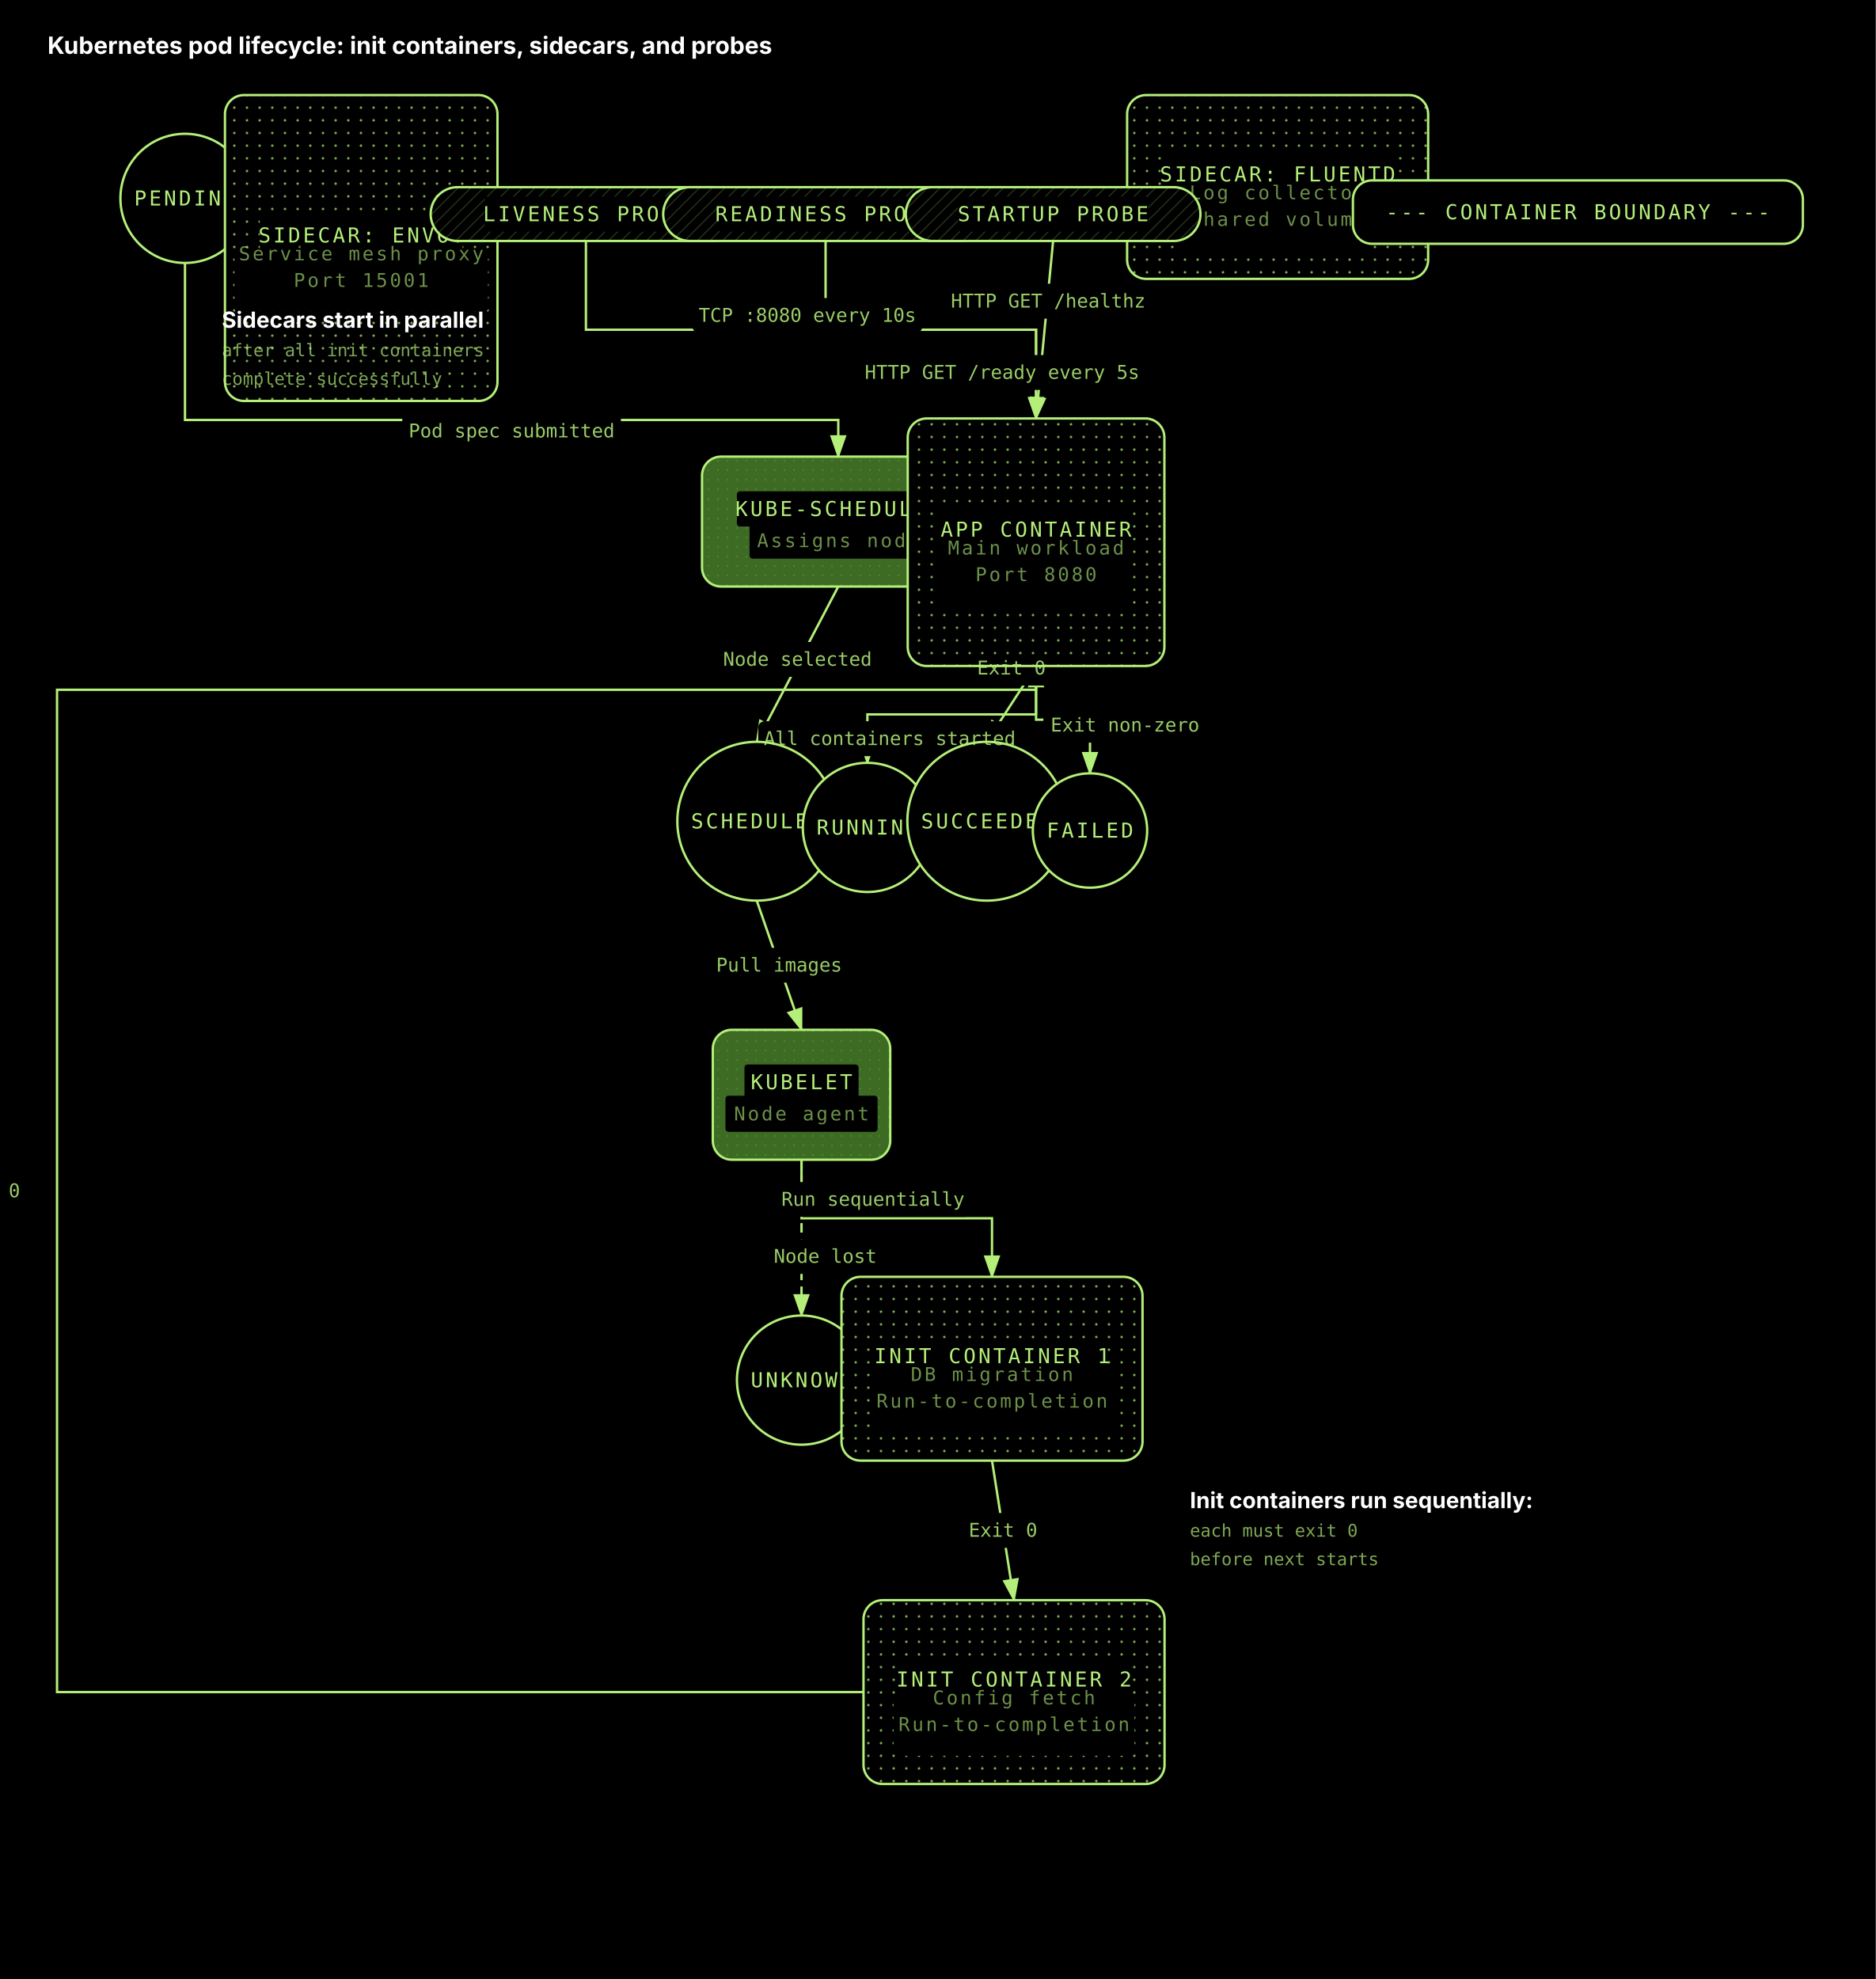
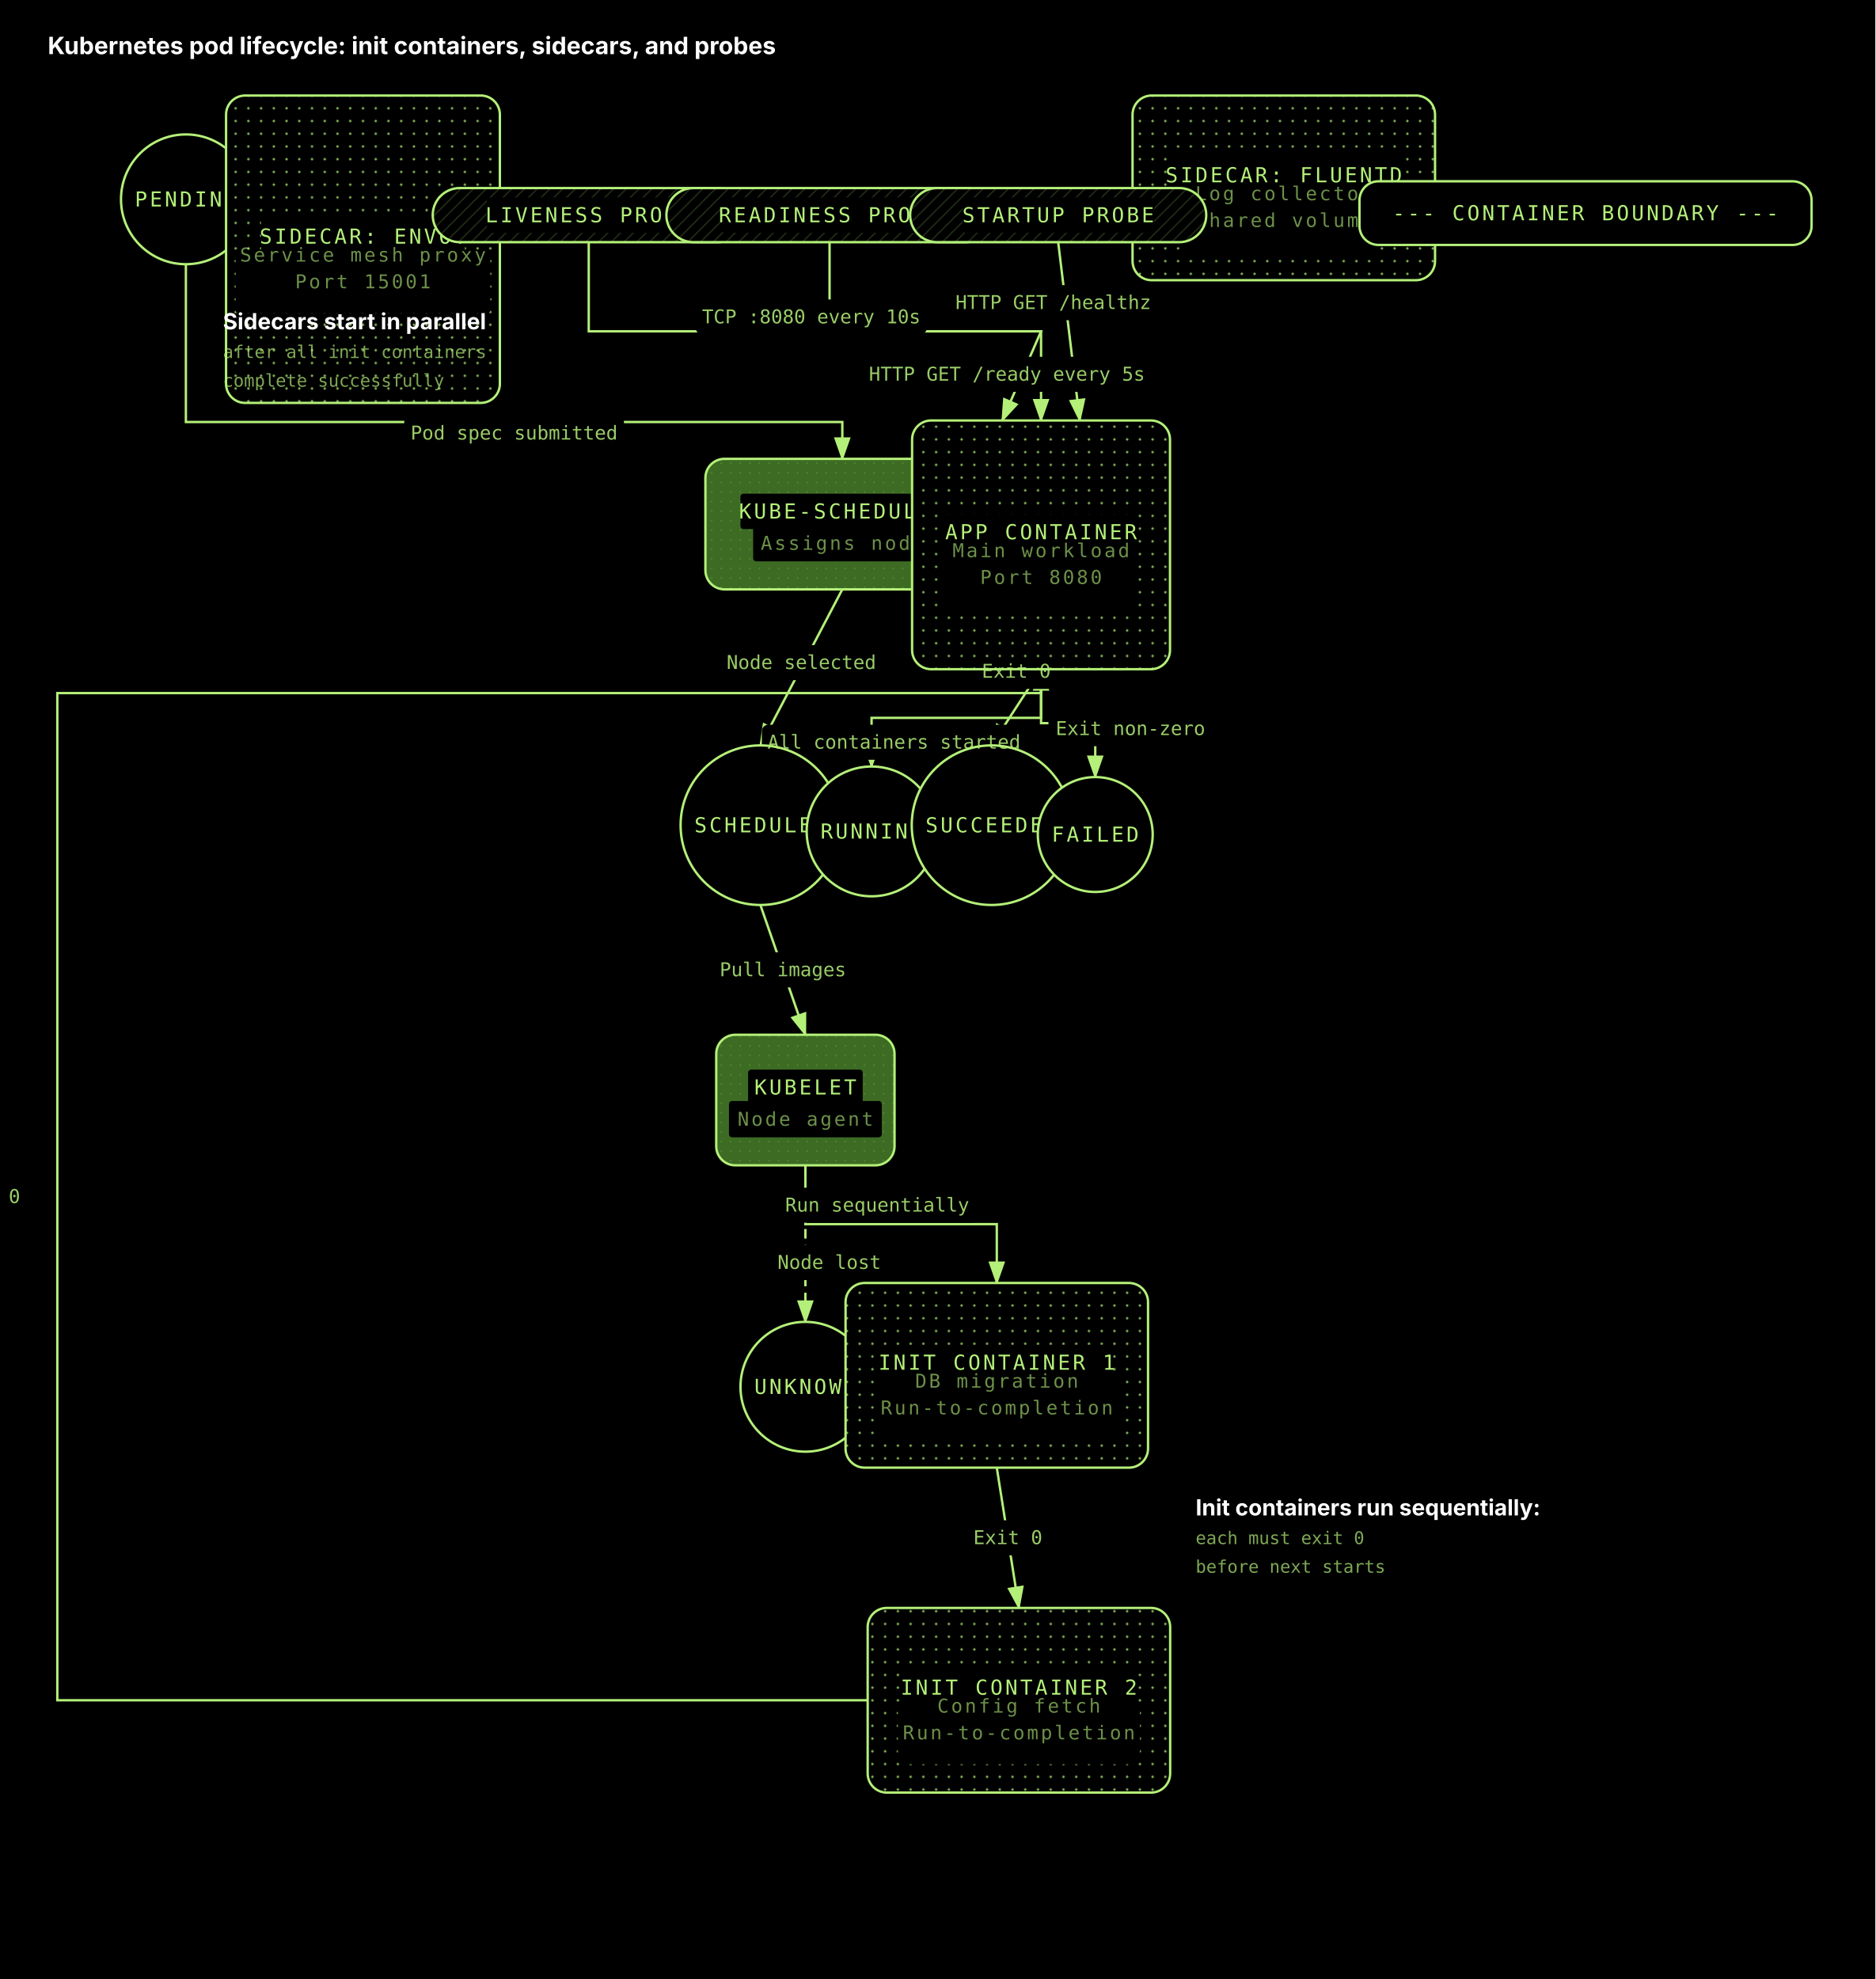
- <svg xmlns="http://www.w3.org/2000/svg" viewBox="0 0 1183.911 1249" width="1183.911" height="1249">
+ <svg xmlns="http://www.w3.org/2000/svg" viewBox="0 0 1177.911 1243" width="1177.911" height="1243">
  <defs>
    <pattern id="dotgrid" width="8" height="8" patternUnits="userSpaceOnUse">
      <rect width="8" height="8" fill="#000000" />
      <circle cx="4" cy="4" r="0.8" fill="#b4f079" opacity="0.7" />
    </pattern>
    <pattern id="crosshatch" width="8" height="8" patternUnits="userSpaceOnUse">
      <rect width="8" height="8" fill="#000000" />
      <path d="M0 8L8 0M-1 1L1 -1M7 9L9 7" stroke="#b4f079" stroke-width="0.8" opacity="0.2" />
    </pattern>
    <pattern id="hero" width="6" height="6" patternUnits="userSpaceOnUse">
      <rect width="6" height="6" fill="#3d6b23" />
      <circle cx="3" cy="3" r="0.6" fill="#5a9a35" opacity="0.5" />
    </pattern>
    <marker id="arrowhead" markerWidth="10" markerHeight="7" refX="9" refY="3.5" orient="auto" markerUnits="strokeWidth">
      <polygon points="0 0, 10 3.5, 0 7" fill="#b4f079" />
    </marker>
    <marker id="arrowhead-reverse" markerWidth="10" markerHeight="7" refX="1" refY="3.5" orient="auto" markerUnits="strokeWidth">
      <polygon points="10 0, 0 3.5, 10 7" fill="#b4f079" />
    </marker>
  </defs>
  <rect width="100%" height="100%" fill="#000000" />
  <g class="diagram">
    <text x="30" y="34" font-family="'Inter', 'Helvetica Neue', Arial, sans-serif" font-size="15" fill="#ffffff" font-weight="700">Kubernetes pod lifecycle: init containers, sidecars, and probes</text>
    <polyline points="116.76,165.954 116.76,265.06 529.082,265.06 529.082,288.183" fill="none" stroke="#b4f079" stroke-width="1.5" marker-end="url(#arrowhead)" />
    <line x1="529.082" y1="370.183" x2="477.623" y2="468.178" stroke="#b4f079" stroke-width="1.5" marker-end="url(#arrowhead)" />
    <line x1="477.623" y1="568.418" x2="505.885" y2="649.93" stroke="#b4f079" stroke-width="1.5" marker-end="url(#arrowhead)" />
    <polyline points="505.885,731.93 505.885,768.881 626.11,768.881 626.11,805.831" fill="none" stroke="#b4f079" stroke-width="1.5" marker-end="url(#arrowhead)" />
    <line x1="626.11" y1="921.831" x2="640.009" y2="1009.92" stroke="#b4f079" stroke-width="1.5" marker-end="url(#arrowhead)" />
    <polyline points="545.009,1067.92 36,1067.92 36,435.328 653.908,435.328 653.908,420.328" fill="none" stroke="#b4f079" stroke-width="1.5" marker-end="url(#arrowhead)" />
    <polyline points="653.908,420.328 653.908,450.886 547.457,450.886 547.457,481.443" fill="none" stroke="#b4f079" stroke-width="1.5" marker-end="url(#arrowhead)" />
-     <line x1="664.681" y1="152.109" x2="653.908" y2="264.089" stroke="#b4f079" stroke-width="1.5" marker-end="url(#arrowhead)" />
+     <line x1="664.681" y1="152.109" x2="678.242" y2="264.089" stroke="#b4f079" stroke-width="1.5" marker-end="url(#arrowhead)" />
    <polyline points="369.811,152.109 369.811,208.099 653.908,208.099 653.908,264.089" fill="none" stroke="#b4f079" stroke-width="1.5" marker-end="url(#arrowhead)" />
-     <polyline points="521.071,152.109 521.071,208.099 653.908,208.099 653.908,264.089" fill="none" stroke="#b4f079" stroke-width="1.5" marker-end="url(#arrowhead)" />
+     <polyline points="521.071,152.109 521.071,208.099 653.908,208.099 629.575,264.089" fill="none" stroke="#b4f079" stroke-width="1.5" marker-end="url(#arrowhead)" />
    <line x1="653.908" y1="420.328" x2="622.803" y2="468.178" stroke="#b4f079" stroke-width="1.5" marker-end="url(#arrowhead)" />
    <polyline points="653.908,420.328 653.908,454.202 687.956,454.202 687.956,488.076" fill="none" stroke="#b4f079" stroke-width="1.5" marker-end="url(#arrowhead)" />
    <line x1="505.885" y1="731.93" x2="505.885" y2="830.265" stroke="#b4f079" stroke-width="1.5" stroke-dasharray="6 4" marker-end="url(#arrowhead)" />
    <rect x="253.921" y="261.06" width="138" height="22" rx="4" fill="#000000" />
    <rect x="451.853" y="405.179" width="103" height="22" rx="4" fill="#000000" />
    <rect x="447.254" y="598.174" width="89" height="22" rx="4" fill="#000000" />
    <rect x="488.997" y="745.989" width="124" height="22" rx="4" fill="#000000" />
    <rect x="606.06" y="954.876" width="54" height="22" rx="4" fill="#000000" />
    <rect x="-36" y="740.624" width="54" height="22" rx="4" fill="#000000" />
    <rect x="478.557" y="455.216" width="166" height="22" rx="4" fill="#000000" />
    <rect x="596.077" y="179.099" width="131" height="22" rx="4" fill="#000000" />
    <rect x="437.077" y="188.099" width="145" height="22" rx="4" fill="#000000" />
    <rect x="542.49" y="224.099" width="180" height="22" rx="4" fill="#000000" />
    <rect x="611.355" y="410.697" width="54" height="22" rx="4" fill="#000000" />
    <rect x="658.557" y="446.697" width="103" height="22" rx="4" fill="#000000" />
    <rect x="483.385" y="781.989" width="75" height="22" rx="4" fill="#000000" />
    <circle cx="116.76" cy="125.194" r="40.76" fill="#000000" stroke="#b4f079" stroke-width="1.5" />
-     <text x="116.76" y="125.194" font-family="'JetBrains Mono', 'Fira Code', 'SF Mono', 'Cascadia Code', monospace" font-size="13" fill="#b4f079" text-anchor="middle" dominant-baseline="central" letter-spacing="0.12em">PENDING</text>
+     <text x="116.76" y="125.194" font-family="'JetBrains Mono', 'Fira Code', 'SF Mono', 'Cascadia Code', monospace" font-size="13" fill="#b4f079" opacity="1" text-anchor="middle" dominant-baseline="central" letter-spacing="0.12em">PENDING</text>
    <circle cx="477.623" cy="518.298" r="50.12" fill="#000000" stroke="#b4f079" stroke-width="1.5" />
-     <text x="477.623" y="518.298" font-family="'JetBrains Mono', 'Fira Code', 'SF Mono', 'Cascadia Code', monospace" font-size="13" fill="#b4f079" text-anchor="middle" dominant-baseline="central" letter-spacing="0.12em">SCHEDULED</text>
+     <text x="477.623" y="518.298" font-family="'JetBrains Mono', 'Fira Code', 'SF Mono', 'Cascadia Code', monospace" font-size="13" fill="#b4f079" opacity="1" text-anchor="middle" dominant-baseline="central" letter-spacing="0.12em">SCHEDULED</text>
    <circle cx="547.457" cy="522.203" r="40.76" fill="#000000" stroke="#b4f079" stroke-width="1.5" />
-     <text x="547.457" y="522.203" font-family="'JetBrains Mono', 'Fira Code', 'SF Mono', 'Cascadia Code', monospace" font-size="13" fill="#b4f079" text-anchor="middle" dominant-baseline="central" letter-spacing="0.12em">RUNNING</text>
+     <text x="547.457" y="522.203" font-family="'JetBrains Mono', 'Fira Code', 'SF Mono', 'Cascadia Code', monospace" font-size="13" fill="#b4f079" opacity="1" text-anchor="middle" dominant-baseline="central" letter-spacing="0.12em">RUNNING</text>
    <circle cx="622.803" cy="518.298" r="50.12" fill="#000000" stroke="#b4f079" stroke-width="1.5" />
-     <text x="622.803" y="518.298" font-family="'JetBrains Mono', 'Fira Code', 'SF Mono', 'Cascadia Code', monospace" font-size="13" fill="#b4f079" text-anchor="middle" dominant-baseline="central" letter-spacing="0.12em">SUCCEEDED</text>
+     <text x="622.803" y="518.298" font-family="'JetBrains Mono', 'Fira Code', 'SF Mono', 'Cascadia Code', monospace" font-size="13" fill="#b4f079" opacity="1" text-anchor="middle" dominant-baseline="central" letter-spacing="0.12em">SUCCEEDED</text>
    <circle cx="687.956" cy="524.156" r="36.08" fill="#000000" stroke="#b4f079" stroke-width="1.5" />
-     <text x="687.956" y="524.156" font-family="'JetBrains Mono', 'Fira Code', 'SF Mono', 'Cascadia Code', monospace" font-size="13" fill="#b4f079" text-anchor="middle" dominant-baseline="central" letter-spacing="0.12em">FAILED</text>
+     <text x="687.956" y="524.156" font-family="'JetBrains Mono', 'Fira Code', 'SF Mono', 'Cascadia Code', monospace" font-size="13" fill="#b4f079" opacity="1" text-anchor="middle" dominant-baseline="central" letter-spacing="0.12em">FAILED</text>
    <circle cx="505.885" cy="871.025" r="40.76" fill="#000000" stroke="#b4f079" stroke-width="1.5" />
-     <text x="505.885" y="871.025" font-family="'JetBrains Mono', 'Fira Code', 'SF Mono', 'Cascadia Code', monospace" font-size="13" fill="#b4f079" text-anchor="middle" dominant-baseline="central" letter-spacing="0.12em">UNKNOWN</text>
+     <text x="505.885" y="871.025" font-family="'JetBrains Mono', 'Fira Code', 'SF Mono', 'Cascadia Code', monospace" font-size="13" fill="#b4f079" opacity="1" text-anchor="middle" dominant-baseline="central" letter-spacing="0.12em">UNKNOWN</text>
    <rect x="443.082" y="288.183" width="172" height="82" rx="12" fill="url(#hero)" stroke="#b4f079" stroke-width="1.5" />
    <rect x="465.082" y="310.083" width="128" height="22.2" fill="#000000" rx="2" />
    <text x="529.082" y="321.183" font-family="'JetBrains Mono', 'Fira Code', 'SF Mono', 'Cascadia Code', monospace" font-size="13" fill="#b4f079" text-anchor="middle" dominant-baseline="central" letter-spacing="0.12em">KUBE-SCHEDULER</text>
    <rect x="473.082" y="329.783" width="112" height="22.8" fill="#000000" rx="2" />
    <text x="529.082" y="341.183" font-family="'JetBrains Mono', 'Fira Code', 'SF Mono', 'Cascadia Code', monospace" font-size="12" fill="#b4f079" opacity="0.6" text-anchor="middle" dominant-baseline="central" letter-spacing="0.12em">Assigns node</text>
    <rect x="449.885" y="649.93" width="112" height="82" rx="12" fill="url(#hero)" stroke="#b4f079" stroke-width="1.5" />
    <rect x="469.885" y="671.83" width="72" height="22.2" fill="#000000" rx="2" />
    <text x="505.885" y="682.93" font-family="'JetBrains Mono', 'Fira Code', 'SF Mono', 'Cascadia Code', monospace" font-size="13" fill="#b4f079" text-anchor="middle" dominant-baseline="central" letter-spacing="0.12em">KUBELET</text>
    <rect x="457.885" y="691.53" width="96" height="22.8" fill="#000000" rx="2" />
    <text x="505.885" y="702.93" font-family="'JetBrains Mono', 'Fira Code', 'SF Mono', 'Cascadia Code', monospace" font-size="12" fill="#b4f079" opacity="0.6" text-anchor="middle" dominant-baseline="central" letter-spacing="0.12em">Node agent</text>
    <rect x="531.11" y="805.831" width="190" height="116" rx="12" fill="url(#dotgrid)" stroke="#b4f079" stroke-width="1.5" />
    <rect x="554.11" y="844.731" width="144" height="22.2" fill="#000000" rx="2" />
    <text x="626.11" y="855.831" font-family="'JetBrains Mono', 'Fira Code', 'SF Mono', 'Cascadia Code', monospace" font-size="13" fill="#b4f079" text-anchor="middle" dominant-baseline="central" letter-spacing="0.12em">INIT CONTAINER 1</text>
    <rect x="550.11" y="864.431" width="152" height="39.6" fill="#000000" rx="2" />
    <text x="626.11" y="867.431" font-family="'JetBrains Mono', 'Fira Code', 'SF Mono', 'Cascadia Code', monospace" font-size="12" fill="#b4f079" opacity="0.6" text-anchor="middle" dominant-baseline="central" letter-spacing="0.12em">DB migration</text>
    <text x="626.11" y="884.231" font-family="'JetBrains Mono', 'Fira Code', 'SF Mono', 'Cascadia Code', monospace" font-size="12" fill="#b4f079" opacity="0.6" text-anchor="middle" dominant-baseline="central" letter-spacing="0.12em">Run-to-completion</text>
    <rect x="545.009" y="1009.92" width="190" height="116" rx="12" fill="url(#dotgrid)" stroke="#b4f079" stroke-width="1.5" />
    <rect x="568.009" y="1048.82" width="144" height="22.2" fill="#000000" rx="2" />
    <text x="640.009" y="1059.92" font-family="'JetBrains Mono', 'Fira Code', 'SF Mono', 'Cascadia Code', monospace" font-size="13" fill="#b4f079" text-anchor="middle" dominant-baseline="central" letter-spacing="0.12em">INIT CONTAINER 2</text>
    <rect x="564.009" y="1068.52" width="152" height="39.6" fill="#000000" rx="2" />
    <text x="640.009" y="1071.52" font-family="'JetBrains Mono', 'Fira Code', 'SF Mono', 'Cascadia Code', monospace" font-size="12" fill="#b4f079" opacity="0.6" text-anchor="middle" dominant-baseline="central" letter-spacing="0.12em">Config fetch</text>
    <text x="640.009" y="1088.32" font-family="'JetBrains Mono', 'Fira Code', 'SF Mono', 'Cascadia Code', monospace" font-size="12" fill="#b4f079" opacity="0.6" text-anchor="middle" dominant-baseline="central" letter-spacing="0.12em">Run-to-completion</text>
    <rect x="572.908" y="264.089" width="162" height="156.239" rx="12" fill="url(#dotgrid)" stroke="#b4f079" stroke-width="1.5" />
    <rect x="593.908" y="323.108" width="120" height="22.2" fill="#000000" rx="2" />
    <text x="653.908" y="334.208" font-family="'JetBrains Mono', 'Fira Code', 'SF Mono', 'Cascadia Code', monospace" font-size="13" fill="#b4f079" text-anchor="middle" dominant-baseline="central" letter-spacing="0.12em">APP CONTAINER</text>
    <rect x="593.908" y="342.808" width="120" height="39.6" fill="#000000" rx="2" />
    <text x="653.908" y="345.808" font-family="'JetBrains Mono', 'Fira Code', 'SF Mono', 'Cascadia Code', monospace" font-size="12" fill="#b4f079" opacity="0.6" text-anchor="middle" dominant-baseline="central" letter-spacing="0.12em">Main workload</text>
    <text x="653.908" y="362.608" font-family="'JetBrains Mono', 'Fira Code', 'SF Mono', 'Cascadia Code', monospace" font-size="12" fill="#b4f079" opacity="0.6" text-anchor="middle" dominant-baseline="central" letter-spacing="0.12em">Port 8080</text>
    <rect x="141.985" y="60" width="172" height="193.06" rx="12" fill="url(#dotgrid)" stroke="#b4f079" stroke-width="1.5" />
    <rect x="163.985" y="137.43" width="128" height="22.2" fill="#000000" rx="2" />
    <text x="227.985" y="148.53" font-family="'JetBrains Mono', 'Fira Code', 'SF Mono', 'Cascadia Code', monospace" font-size="13" fill="#b4f079" text-anchor="middle" dominant-baseline="central" letter-spacing="0.12em">SIDECAR: ENVOY</text>
    <rect x="147.985" y="157.13" width="160" height="39.6" fill="#000000" rx="2" />
    <text x="227.985" y="160.13" font-family="'JetBrains Mono', 'Fira Code', 'SF Mono', 'Cascadia Code', monospace" font-size="12" fill="#b4f079" opacity="0.6" text-anchor="middle" dominant-baseline="central" letter-spacing="0.12em">Service mesh proxy</text>
    <text x="227.985" y="176.93" font-family="'JetBrains Mono', 'Fira Code', 'SF Mono', 'Cascadia Code', monospace" font-size="12" fill="#b4f079" opacity="0.6" text-anchor="middle" dominant-baseline="central" letter-spacing="0.12em">Port 15001</text>
    <rect x="711.384" y="60" width="190" height="116" rx="12" fill="url(#dotgrid)" stroke="#b4f079" stroke-width="1.5" />
    <rect x="734.384" y="98.9" width="144" height="22.2" fill="#000000" rx="2" />
    <text x="806.384" y="110" font-family="'JetBrains Mono', 'Fira Code', 'SF Mono', 'Cascadia Code', monospace" font-size="13" fill="#b4f079" text-anchor="middle" dominant-baseline="central" letter-spacing="0.12em">SIDECAR: FLUENTD</text>
    <rect x="746.384" y="118.6" width="120" height="39.6" fill="#000000" rx="2" />
    <text x="806.384" y="121.6" font-family="'JetBrains Mono', 'Fira Code', 'SF Mono', 'Cascadia Code', monospace" font-size="12" fill="#b4f079" opacity="0.6" text-anchor="middle" dominant-baseline="central" letter-spacing="0.12em">Log collector</text>
    <text x="806.384" y="138.4" font-family="'JetBrains Mono', 'Fira Code', 'SF Mono', 'Cascadia Code', monospace" font-size="12" fill="#b4f079" opacity="0.6" text-anchor="middle" dominant-baseline="central" letter-spacing="0.12em">Shared volume</text>
    <rect x="271.811" y="118.109" width="196" height="34" rx="17" fill="url(#crosshatch)" stroke="#b4f079" stroke-width="1.5" />
    <rect x="305.811" y="124.009" width="128" height="22.2" fill="#000000" rx="2" />
    <text x="369.811" y="135.109" font-family="'JetBrains Mono', 'Fira Code', 'SF Mono', 'Cascadia Code', monospace" font-size="13" fill="#b4f079" text-anchor="middle" dominant-baseline="central" letter-spacing="0.12em">LIVENESS PROBE</text>
    <rect x="418.571" y="118.109" width="205" height="34" rx="17" fill="url(#crosshatch)" stroke="#b4f079" stroke-width="1.5" />
    <rect x="453.071" y="124.009" width="136" height="22.2" fill="#000000" rx="2" />
    <text x="521.071" y="135.109" font-family="'JetBrains Mono', 'Fira Code', 'SF Mono', 'Cascadia Code', monospace" font-size="13" fill="#b4f079" text-anchor="middle" dominant-baseline="central" letter-spacing="0.12em">READINESS PROBE</text>
    <rect x="571.681" y="118.109" width="186" height="34" rx="17" fill="url(#crosshatch)" stroke="#b4f079" stroke-width="1.5" />
    <rect x="604.681" y="124.009" width="120" height="22.2" fill="#000000" rx="2" />
    <text x="664.681" y="135.109" font-family="'JetBrains Mono', 'Fira Code', 'SF Mono', 'Cascadia Code', monospace" font-size="13" fill="#b4f079" text-anchor="middle" dominant-baseline="central" letter-spacing="0.12em">STARTUP PROBE</text>
    <rect x="853.911" y="113.857" width="284" height="40" rx="12" fill="#000000" stroke="#b4f079" stroke-width="1.5" />
    <text x="995.911" y="133.857" font-family="'JetBrains Mono', 'Fira Code', 'SF Mono', 'Cascadia Code', monospace" font-size="13" fill="#b4f079" text-anchor="middle" dominant-baseline="central" letter-spacing="0.12em">--- CONTAINER BOUNDARY ---</text>
    <text x="322.921" y="276.06" font-family="'JetBrains Mono', 'Fira Code', 'SF Mono', 'Cascadia Code', monospace" font-size="12" fill="#b4f079" opacity="0.85" text-anchor="middle">Pod spec submitted</text>
    <text x="503.353" y="420.179" font-family="'JetBrains Mono', 'Fira Code', 'SF Mono', 'Cascadia Code', monospace" font-size="12" fill="#b4f079" opacity="0.85" text-anchor="middle">Node selected</text>
    <text x="491.754" y="613.174" font-family="'JetBrains Mono', 'Fira Code', 'SF Mono', 'Cascadia Code', monospace" font-size="12" fill="#b4f079" opacity="0.85" text-anchor="middle">Pull images</text>
    <text x="550.997" y="760.989" font-family="'JetBrains Mono', 'Fira Code', 'SF Mono', 'Cascadia Code', monospace" font-size="12" fill="#b4f079" opacity="0.85" text-anchor="middle">Run sequentially</text>
    <text x="633.06" y="969.876" font-family="'JetBrains Mono', 'Fira Code', 'SF Mono', 'Cascadia Code', monospace" font-size="12" fill="#b4f079" opacity="0.85" text-anchor="middle">Exit 0</text>
    <text x="-9" y="755.624" font-family="'JetBrains Mono', 'Fira Code', 'SF Mono', 'Cascadia Code', monospace" font-size="12" fill="#b4f079" opacity="0.85" text-anchor="middle">Exit 0</text>
    <text x="561.557" y="470.216" font-family="'JetBrains Mono', 'Fira Code', 'SF Mono', 'Cascadia Code', monospace" font-size="12" fill="#b4f079" opacity="0.85" text-anchor="middle">All containers started</text>
    <text x="661.577" y="194.099" font-family="'JetBrains Mono', 'Fira Code', 'SF Mono', 'Cascadia Code', monospace" font-size="12" fill="#b4f079" opacity="0.85" text-anchor="middle">HTTP GET /healthz</text>
    <text x="509.577" y="203.099" font-family="'JetBrains Mono', 'Fira Code', 'SF Mono', 'Cascadia Code', monospace" font-size="12" fill="#b4f079" opacity="0.85" text-anchor="middle">TCP :8080 every 10s</text>
    <text x="632.49" y="239.099" font-family="'JetBrains Mono', 'Fira Code', 'SF Mono', 'Cascadia Code', monospace" font-size="12" fill="#b4f079" opacity="0.85" text-anchor="middle">HTTP GET /ready every 5s</text>
    <text x="638.355" y="425.697" font-family="'JetBrains Mono', 'Fira Code', 'SF Mono', 'Cascadia Code', monospace" font-size="12" fill="#b4f079" opacity="0.85" text-anchor="middle">Exit 0</text>
    <text x="710.057" y="461.697" font-family="'JetBrains Mono', 'Fira Code', 'SF Mono', 'Cascadia Code', monospace" font-size="12" fill="#b4f079" opacity="0.85" text-anchor="middle">Exit non-zero</text>
    <text x="520.885" y="796.989" font-family="'JetBrains Mono', 'Fira Code', 'SF Mono', 'Cascadia Code', monospace" font-size="12" fill="#b4f079" opacity="0.85" text-anchor="middle">Node lost</text>
    <text x="751.009" y="951.831" font-family="'Inter', 'Helvetica Neue', Arial, sans-serif" font-size="14" fill="#ffffff" font-weight="700">Init containers run sequentially:</text>
    <text x="751.009" y="969.831" font-family="'JetBrains Mono', 'Fira Code', 'SF Mono', 'Cascadia Code', monospace" font-size="11" fill="#b4f079" opacity="0.7">each must exit 0</text>
    <text x="751.009" y="987.831" font-family="'JetBrains Mono', 'Fira Code', 'SF Mono', 'Cascadia Code', monospace" font-size="11" fill="#b4f079" opacity="0.7">before next starts</text>
    <text x="140" y="206.851" font-family="'Inter', 'Helvetica Neue', Arial, sans-serif" font-size="14" fill="#ffffff" font-weight="700">Sidecars start in parallel</text>
    <text x="140" y="224.851" font-family="'JetBrains Mono', 'Fira Code', 'SF Mono', 'Cascadia Code', monospace" font-size="11" fill="#b4f079" opacity="0.7">after all init containers</text>
    <text x="140" y="242.851" font-family="'JetBrains Mono', 'Fira Code', 'SF Mono', 'Cascadia Code', monospace" font-size="11" fill="#b4f079" opacity="0.7">complete successfully</text>
  </g>
</svg>
